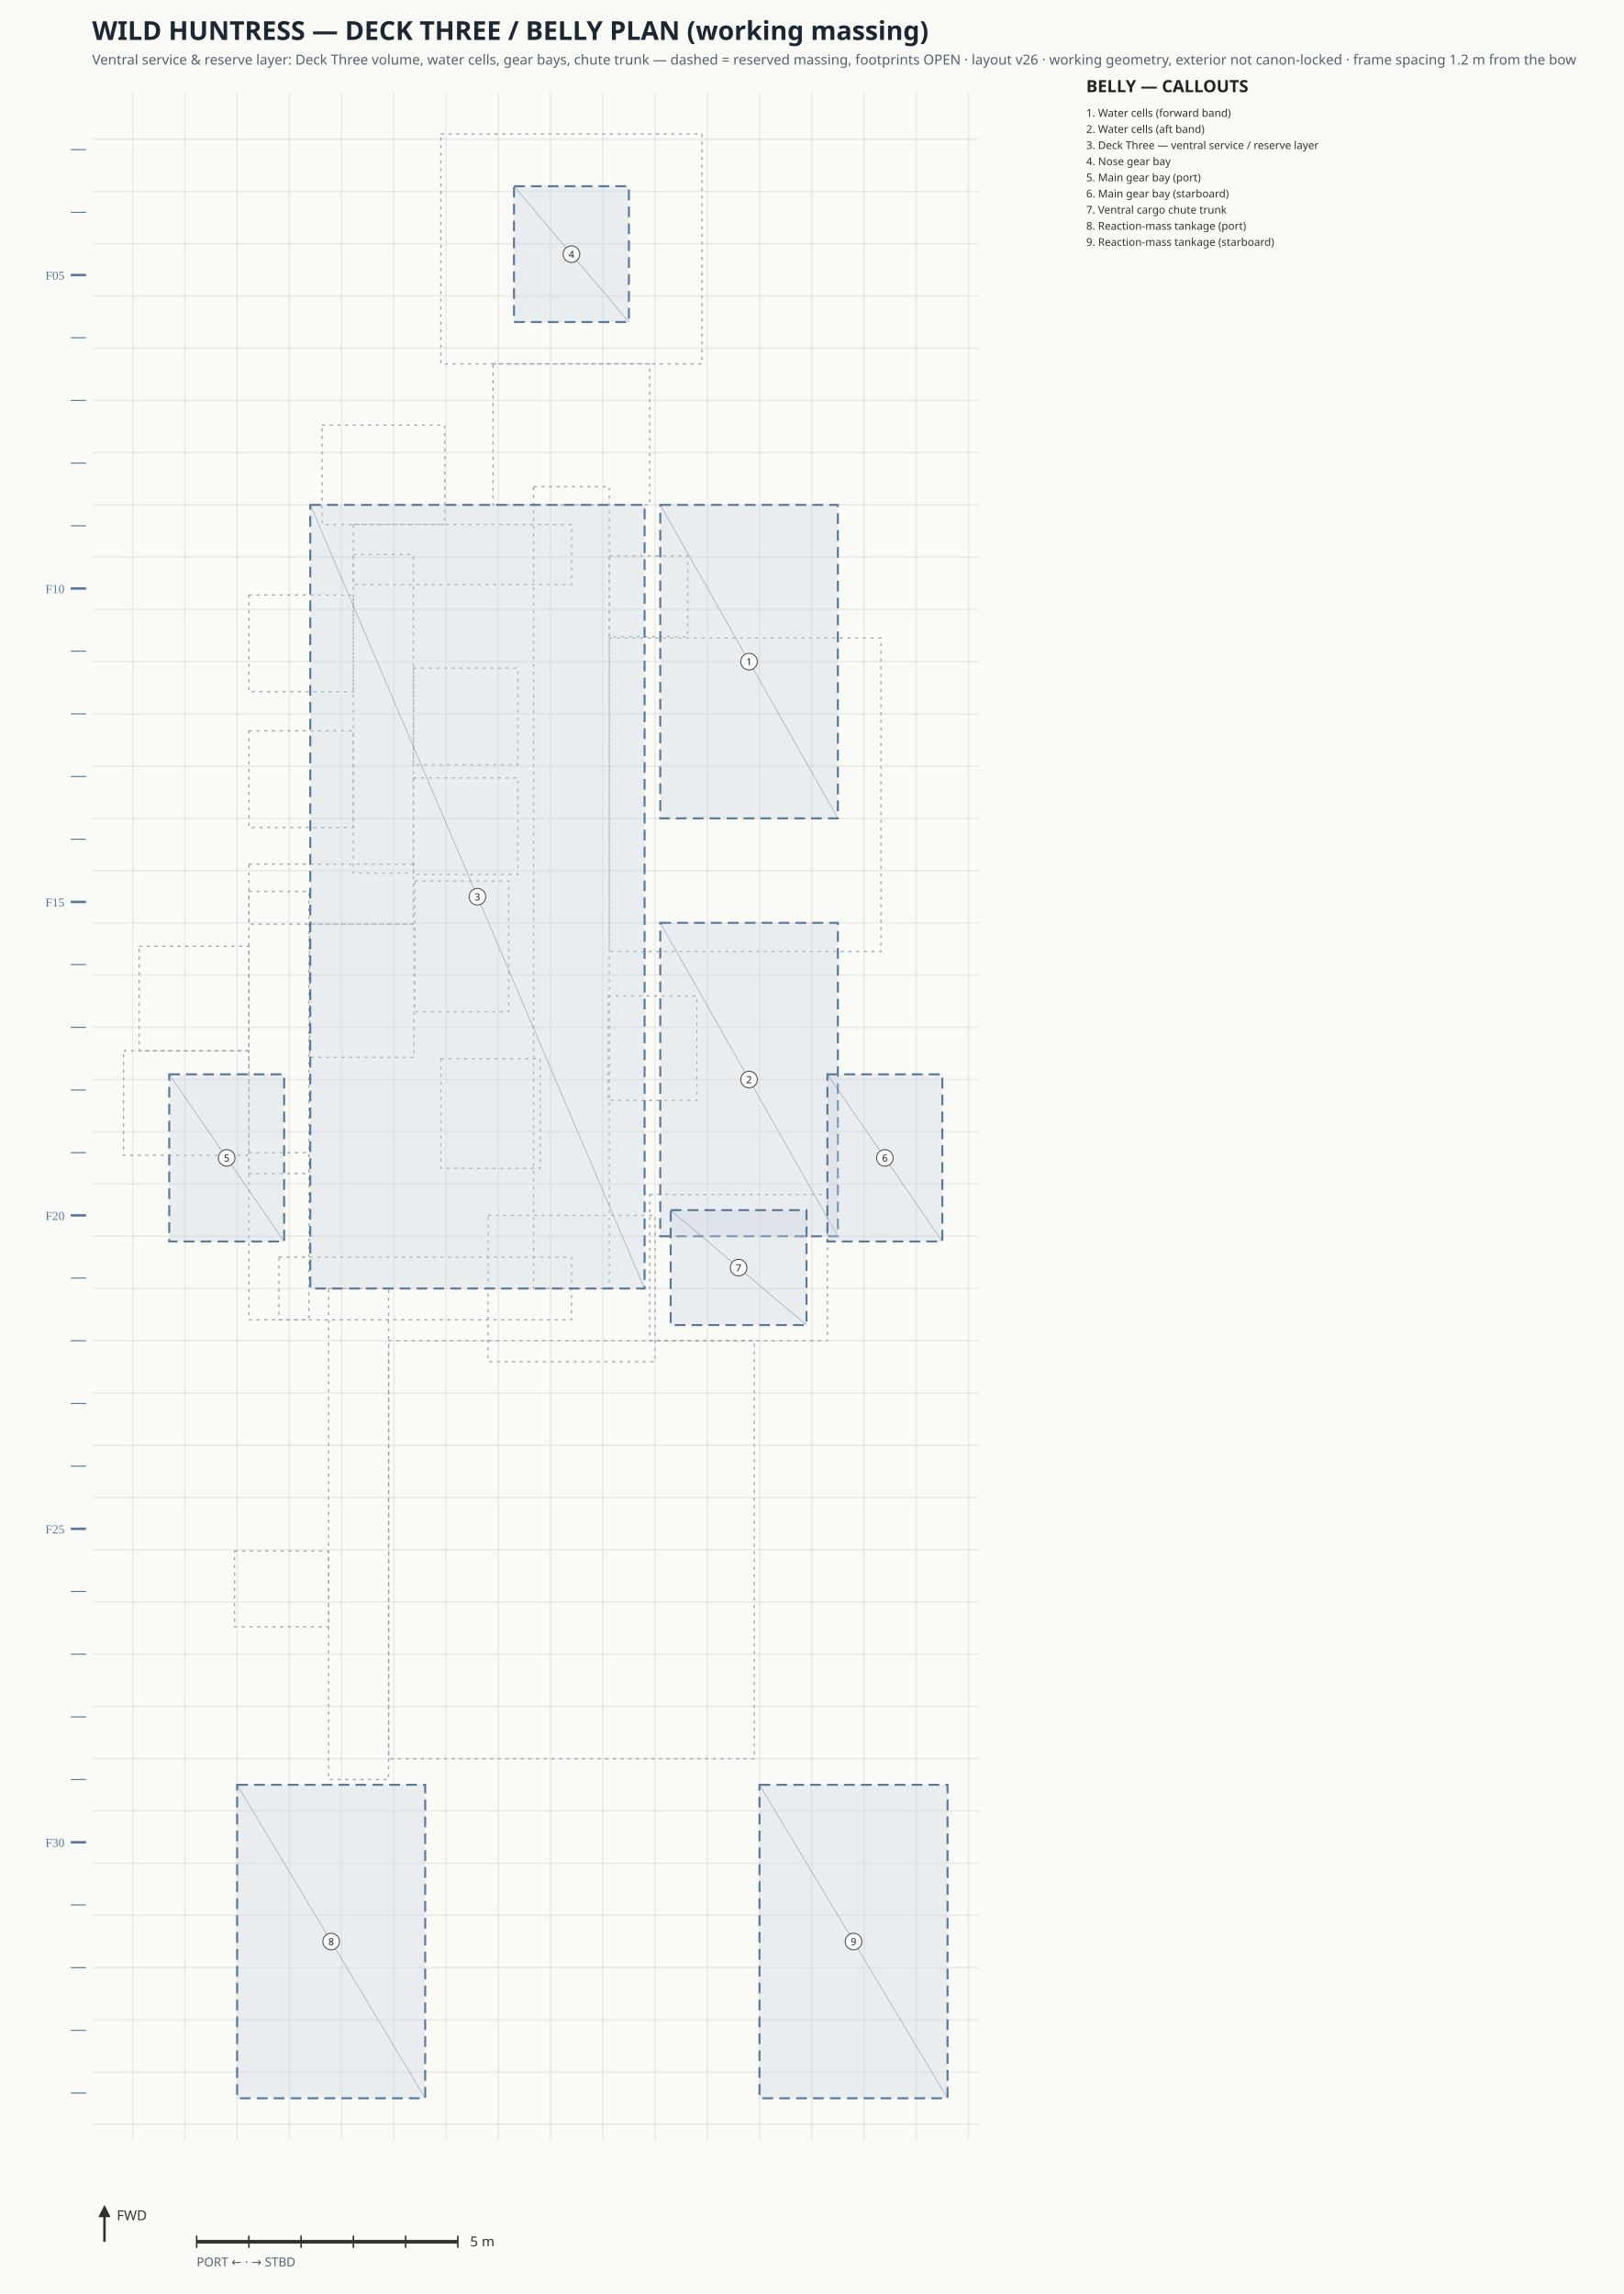
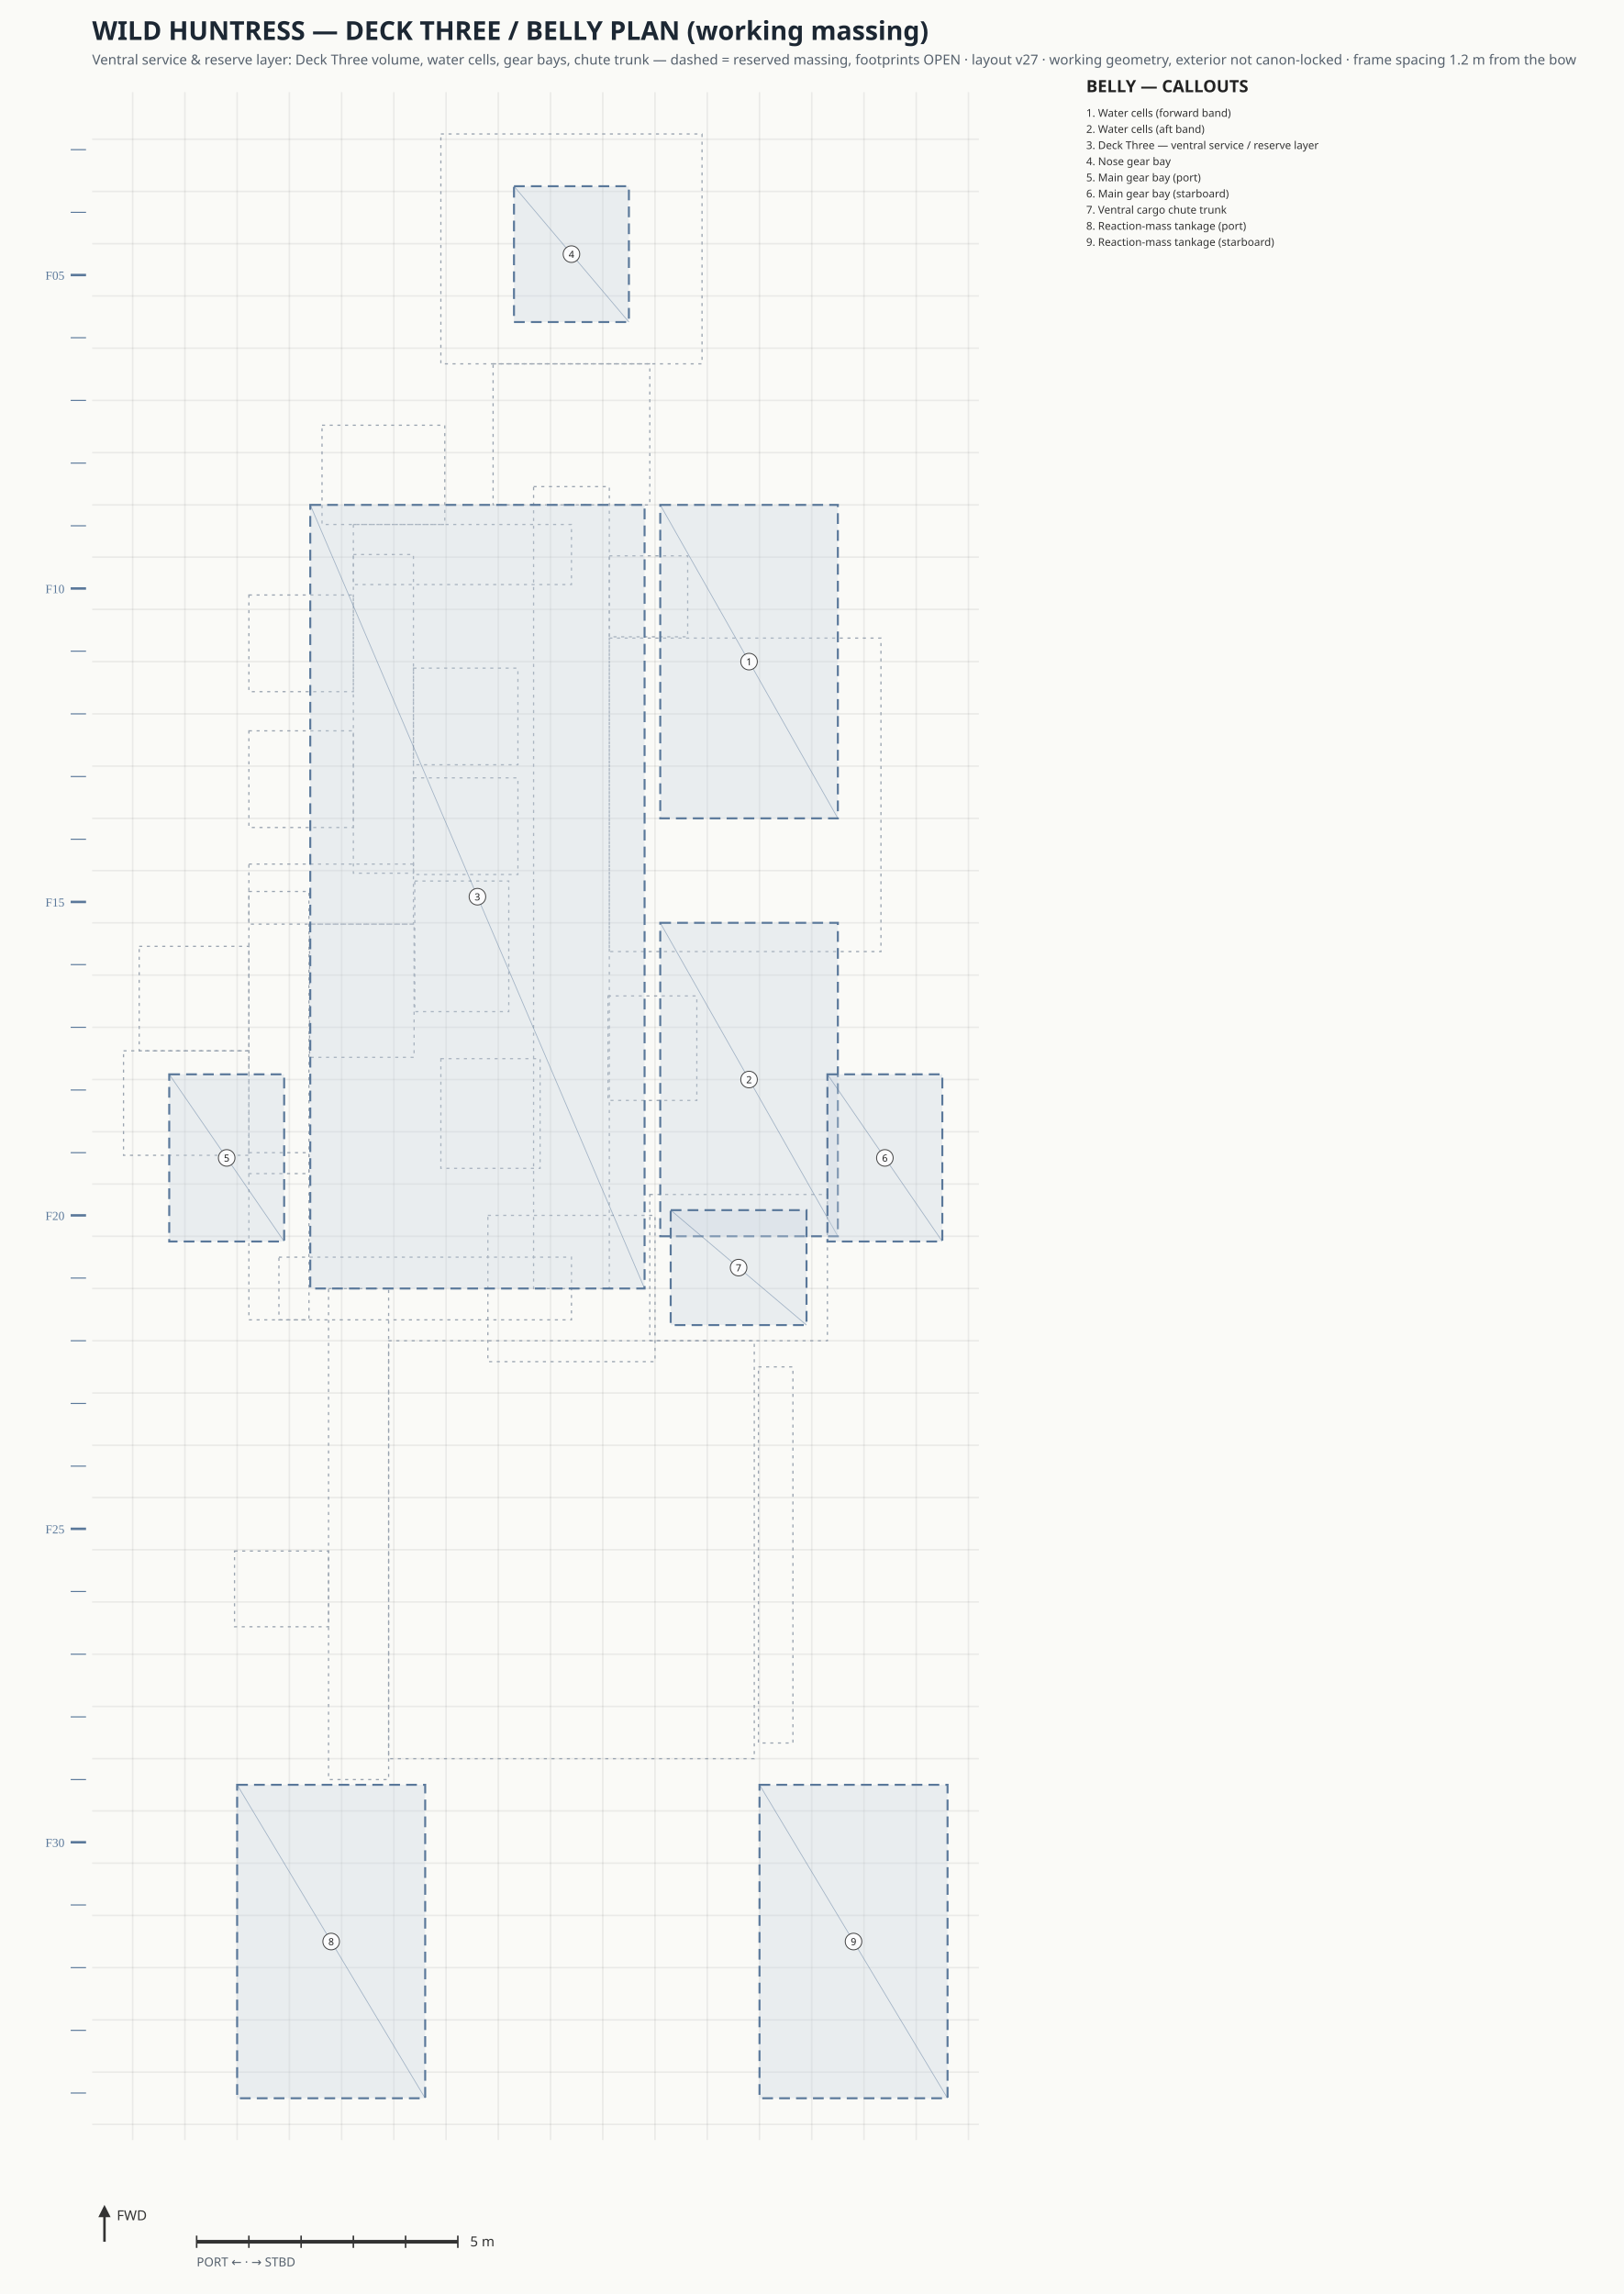
<svg xmlns="http://www.w3.org/2000/svg" width="1057" height="1493" viewBox="0 0 1057 1493">
  <rect width="1057" height="1493" fill="#fafaf7" />
  <text x="60" y="26" font-size="17" font-weight="700" fill="#1c2733" font-family="sans-serif">WILD HUNTRESS — DECK THREE / BELLY PLAN (working massing)</text>
-   <text x="60" y="42" font-size="9" fill="#55606c" font-family="sans-serif">Ventral service &amp; reserve layer: Deck Three volume, water cells, gear bays, chute trunk — dashed = reserved massing, footprints OPEN · layout v26 · working geometry, exterior not canon-locked · frame spacing 1.2 m from the bow</text>
+   <text x="60" y="42" font-size="9" fill="#55606c" font-family="sans-serif">Ventral service &amp; reserve layer: Deck Three volume, water cells, gear bays, chute trunk — dashed = reserved massing, footprints OPEN · layout v27 · working geometry, exterior not canon-locked · frame spacing 1.2 m from the bow</text>
  <g transform="translate(68,1459)">
    <line x1="0" y1="0" x2="0" y2="-22" stroke="#333" stroke-width="1.6" />
    <path d="M -4 -16 L 0 -24 L 4 -16 Z" fill="#333" />
    <text x="8" y="-14" font-size="9" fill="#333" font-family="sans-serif">FWD</text>
    <line x1="60" y1="0" x2="230" y2="0" stroke="#333" stroke-width="2.4" />
    <line x1="60" y1="-4" x2="60" y2="4" stroke="#333" stroke-width="1" />
    <line x1="94" y1="-4" x2="94" y2="4" stroke="#333" stroke-width="1" />
    <line x1="128" y1="-4" x2="128" y2="4" stroke="#333" stroke-width="1" />
    <line x1="162" y1="-4" x2="162" y2="4" stroke="#333" stroke-width="1" />
    <line x1="196" y1="-4" x2="196" y2="4" stroke="#333" stroke-width="1" />
    <line x1="230" y1="-4" x2="230" y2="4" stroke="#333" stroke-width="1" />
    <text x="238" y="3" font-size="9" fill="#333" font-family="sans-serif">5 m</text>
    <text x="60" y="16" font-size="8" fill="#55606c" font-family="sans-serif">PORT ← · → STBD</text>
  </g>
  <line x1="86.35" y1="60" x2="86.35" y2="1392.8" stroke="#00000010" />
  <line x1="120.35" y1="60" x2="120.35" y2="1392.8" stroke="#00000010" />
  <line x1="154.35" y1="60" x2="154.35" y2="1392.8" stroke="#00000010" />
  <line x1="188.35" y1="60" x2="188.35" y2="1392.8" stroke="#00000010" />
  <line x1="222.35" y1="60" x2="222.35" y2="1392.8" stroke="#00000010" />
  <line x1="256.35" y1="60" x2="256.35" y2="1392.8" stroke="#00000010" />
  <line x1="290.35" y1="60" x2="290.35" y2="1392.8" stroke="#00000010" />
  <line x1="324.35" y1="60" x2="324.35" y2="1392.8" stroke="#00000010" />
  <line x1="358.35" y1="60" x2="358.35" y2="1392.8" stroke="#00000010" />
  <line x1="392.35" y1="60" x2="392.35" y2="1392.8" stroke="#00000010" />
  <line x1="426.35" y1="60" x2="426.35" y2="1392.8" stroke="#00000010" />
  <line x1="460.35" y1="60" x2="460.35" y2="1392.8" stroke="#00000010" />
  <line x1="494.35" y1="60" x2="494.35" y2="1392.8" stroke="#00000010" />
  <line x1="528.35" y1="60" x2="528.35" y2="1392.8" stroke="#00000010" />
  <line x1="562.35" y1="60" x2="562.35" y2="1392.8" stroke="#00000010" />
  <line x1="596.35" y1="60" x2="596.35" y2="1392.8" stroke="#00000010" />
  <line x1="630.35" y1="60" x2="630.35" y2="1392.8" stroke="#00000010" />
  <line x1="60" y1="90.6" x2="637.15" y2="90.6" stroke="#00000010" />
  <line x1="60" y1="124.6" x2="637.15" y2="124.6" stroke="#00000010" />
  <line x1="60" y1="158.6" x2="637.15" y2="158.6" stroke="#00000010" />
  <line x1="60" y1="192.6" x2="637.15" y2="192.6" stroke="#00000010" />
  <line x1="60" y1="226.6" x2="637.15" y2="226.6" stroke="#00000010" />
  <line x1="60" y1="260.6" x2="637.15" y2="260.6" stroke="#00000010" />
  <line x1="60" y1="294.6" x2="637.15" y2="294.6" stroke="#00000010" />
  <line x1="60" y1="328.6" x2="637.15" y2="328.6" stroke="#00000010" />
  <line x1="60" y1="362.6" x2="637.15" y2="362.6" stroke="#00000010" />
  <line x1="60" y1="396.6" x2="637.15" y2="396.6" stroke="#00000010" />
  <line x1="60" y1="430.6" x2="637.15" y2="430.6" stroke="#00000010" />
  <line x1="60" y1="464.6" x2="637.15" y2="464.6" stroke="#00000010" />
  <line x1="60" y1="498.6" x2="637.15" y2="498.6" stroke="#00000010" />
  <line x1="60" y1="532.6" x2="637.15" y2="532.6" stroke="#00000010" />
  <line x1="60" y1="566.6" x2="637.15" y2="566.6" stroke="#00000010" />
  <line x1="60" y1="600.6" x2="637.15" y2="600.6" stroke="#00000010" />
  <line x1="60" y1="634.6" x2="637.15" y2="634.6" stroke="#00000010" />
  <line x1="60" y1="668.6" x2="637.15" y2="668.6" stroke="#00000010" />
  <line x1="60" y1="702.6" x2="637.15" y2="702.6" stroke="#00000010" />
  <line x1="60" y1="736.6" x2="637.15" y2="736.6" stroke="#00000010" />
  <line x1="60" y1="770.6" x2="637.15" y2="770.6" stroke="#00000010" />
  <line x1="60" y1="804.6" x2="637.15" y2="804.6" stroke="#00000010" />
  <line x1="60" y1="838.6" x2="637.15" y2="838.6" stroke="#00000010" />
  <line x1="60" y1="872.6" x2="637.15" y2="872.6" stroke="#00000010" />
  <line x1="60" y1="906.6" x2="637.15" y2="906.6" stroke="#00000010" />
  <line x1="60" y1="940.6" x2="637.15" y2="940.6" stroke="#00000010" />
  <line x1="60" y1="974.6" x2="637.15" y2="974.6" stroke="#00000010" />
  <line x1="60" y1="1008.6" x2="637.15" y2="1008.6" stroke="#00000010" />
  <line x1="60" y1="1042.6" x2="637.15" y2="1042.6" stroke="#00000010" />
  <line x1="60" y1="1076.6" x2="637.15" y2="1076.6" stroke="#00000010" />
  <line x1="60" y1="1110.6" x2="637.15" y2="1110.6" stroke="#00000010" />
  <line x1="60" y1="1144.6" x2="637.15" y2="1144.6" stroke="#00000010" />
  <line x1="60" y1="1178.6" x2="637.15" y2="1178.6" stroke="#00000010" />
  <line x1="60" y1="1212.6" x2="637.15" y2="1212.6" stroke="#00000010" />
  <line x1="60" y1="1246.6" x2="637.15" y2="1246.6" stroke="#00000010" />
  <line x1="60" y1="1280.6" x2="637.15" y2="1280.6" stroke="#00000010" />
  <line x1="60" y1="1314.6" x2="637.15" y2="1314.6" stroke="#00000010" />
  <line x1="60" y1="1348.6" x2="637.15" y2="1348.6" stroke="#00000010" />
  <line x1="60" y1="1382.6" x2="637.15" y2="1382.6" stroke="#00000010" />
  <line x1="46" y1="97.4" x2="56" y2="97.4" stroke="#5a789a" stroke-width="0.7" />
  <line x1="46" y1="138.2" x2="56" y2="138.2" stroke="#5a789a" stroke-width="0.7" />
  <line x1="46" y1="179" x2="56" y2="179" stroke="#5a789a" stroke-width="1.6" />
  <text x="42" y="182" font-size="8" fill="#5a789a" text-anchor="end">F05</text>
  <line x1="46" y1="219.8" x2="56" y2="219.8" stroke="#5a789a" stroke-width="0.7" />
  <line x1="46" y1="260.6" x2="56" y2="260.6" stroke="#5a789a" stroke-width="0.7" />
  <line x1="46" y1="301.4" x2="56" y2="301.4" stroke="#5a789a" stroke-width="0.7" />
  <line x1="46" y1="342.2" x2="56" y2="342.2" stroke="#5a789a" stroke-width="0.7" />
  <line x1="46" y1="383" x2="56" y2="383" stroke="#5a789a" stroke-width="1.6" />
  <text x="42" y="386" font-size="8" fill="#5a789a" text-anchor="end">F10</text>
  <line x1="46" y1="423.8" x2="56" y2="423.8" stroke="#5a789a" stroke-width="0.7" />
  <line x1="46" y1="464.6" x2="56" y2="464.6" stroke="#5a789a" stroke-width="0.7" />
  <line x1="46" y1="505.4" x2="56" y2="505.4" stroke="#5a789a" stroke-width="0.7" />
  <line x1="46" y1="546.2" x2="56" y2="546.2" stroke="#5a789a" stroke-width="0.7" />
  <line x1="46" y1="587" x2="56" y2="587" stroke="#5a789a" stroke-width="1.6" />
  <text x="42" y="590" font-size="8" fill="#5a789a" text-anchor="end">F15</text>
  <line x1="46" y1="627.8" x2="56" y2="627.8" stroke="#5a789a" stroke-width="0.7" />
  <line x1="46" y1="668.6" x2="56" y2="668.6" stroke="#5a789a" stroke-width="0.7" />
  <line x1="46" y1="709.4" x2="56" y2="709.4" stroke="#5a789a" stroke-width="0.7" />
  <line x1="46" y1="750.2" x2="56" y2="750.2" stroke="#5a789a" stroke-width="0.7" />
  <line x1="46" y1="791" x2="56" y2="791" stroke="#5a789a" stroke-width="1.6" />
  <text x="42" y="794" font-size="8" fill="#5a789a" text-anchor="end">F20</text>
  <line x1="46" y1="831.8" x2="56" y2="831.8" stroke="#5a789a" stroke-width="0.7" />
  <line x1="46" y1="872.6" x2="56" y2="872.6" stroke="#5a789a" stroke-width="0.7" />
  <line x1="46" y1="913.4" x2="56" y2="913.4" stroke="#5a789a" stroke-width="0.7" />
  <line x1="46" y1="954.2" x2="56" y2="954.2" stroke="#5a789a" stroke-width="0.7" />
  <line x1="46" y1="995" x2="56" y2="995" stroke="#5a789a" stroke-width="1.6" />
  <text x="42" y="998" font-size="8" fill="#5a789a" text-anchor="end">F25</text>
  <line x1="46" y1="1035.8" x2="56" y2="1035.8" stroke="#5a789a" stroke-width="0.7" />
  <line x1="46" y1="1076.6" x2="56" y2="1076.6" stroke="#5a789a" stroke-width="0.7" />
  <line x1="46" y1="1117.4" x2="56" y2="1117.4" stroke="#5a789a" stroke-width="0.7" />
  <line x1="46" y1="1158.2" x2="56" y2="1158.2" stroke="#5a789a" stroke-width="0.7" />
  <line x1="46" y1="1199" x2="56" y2="1199" stroke="#5a789a" stroke-width="1.6" />
  <text x="42" y="1202" font-size="8" fill="#5a789a" text-anchor="end">F30</text>
  <line x1="46" y1="1239.8" x2="56" y2="1239.8" stroke="#5a789a" stroke-width="0.7" />
  <line x1="46" y1="1280.6" x2="56" y2="1280.6" stroke="#5a789a" stroke-width="0.7" />
  <line x1="46" y1="1321.4" x2="56" y2="1321.4" stroke="#5a789a" stroke-width="0.7" />
  <line x1="46" y1="1362.2" x2="56" y2="1362.2" stroke="#5a789a" stroke-width="0.7" />
  <rect x="320.95" y="236.8" width="102" height="91.8" fill="none" stroke="#9aa4b0" stroke-dasharray="2 3" stroke-width="0.8" transform="rotate(0 371.95 282.7)" />
  <rect x="286.95" y="87.2" width="170" height="149.6" fill="none" stroke="#9aa4b0" stroke-dasharray="2 3" stroke-width="0.8" transform="rotate(0 371.95 162)" />
  <rect x="347.3" y="316.7" width="49.3" height="521.9" fill="none" stroke="#9aa4b0" stroke-dasharray="2 3" stroke-width="0.8" transform="rotate(0 371.95 577.65)" />
  <rect x="396.6" y="361.75" width="51" height="52.7" fill="none" stroke="#9aa4b0" stroke-dasharray="2 3" stroke-width="0.8" transform="rotate(0 422.1 388.1)" />
  <rect x="230" y="341.35" width="141.95" height="39.1" fill="none" stroke="#9aa4b0" stroke-dasharray="2 3" stroke-width="0.8" transform="rotate(0 300.975 360.9)" />
  <rect x="230" y="360.9" width="39.1" height="207.4" fill="none" stroke="#9aa4b0" stroke-dasharray="2 3" stroke-width="0.8" transform="rotate(0 249.55 464.6)" />
  <rect x="209.6" y="276.75" width="79.9" height="64.6" fill="none" stroke="#9aa4b0" stroke-dasharray="2 3" stroke-width="0.8" transform="rotate(0 249.55 309.05)" />
  <rect x="162" y="387.25" width="68" height="62.9" fill="none" stroke="#9aa4b0" stroke-dasharray="2 3" stroke-width="0.8" transform="rotate(0 196 418.7)" />
  <rect x="269.1" y="434.85" width="68" height="62.9" fill="none" stroke="#9aa4b0" stroke-dasharray="2 3" stroke-width="0.8" transform="rotate(0 303.1 466.3)" />
  <rect x="162" y="475.65" width="68" height="62.9" fill="none" stroke="#9aa4b0" stroke-dasharray="2 3" stroke-width="0.8" transform="rotate(0 196 507.1)" />
  <rect x="269.1" y="506.25" width="68" height="62.9" fill="none" stroke="#9aa4b0" stroke-dasharray="2 3" stroke-width="0.8" transform="rotate(0 303.1 537.7)" />
  <rect x="162" y="562.35" width="107.1" height="39.1" fill="none" stroke="#9aa4b0" stroke-dasharray="2 3" stroke-width="0.8" transform="rotate(0 215.55 581.9)" />
  <rect x="162" y="580.2" width="39.1" height="183.6" fill="none" stroke="#9aa4b0" stroke-dasharray="2 3" stroke-width="0.8" transform="rotate(0 181.55 672)" />
  <rect x="269.95" y="573.4" width="61.2" height="85" fill="none" stroke="#9aa4b0" stroke-dasharray="2 3" stroke-width="0.8" transform="rotate(0 300.55 615.9)" />
  <rect x="201.525" y="601.45" width="68" height="86.7" fill="none" stroke="#9aa4b0" stroke-dasharray="2 3" stroke-width="0.8" transform="rotate(0 235.525 644.8)" />
  <rect x="90.6" y="615.9" width="71.4" height="68" fill="none" stroke="#9aa4b0" stroke-dasharray="2 3" stroke-width="0.8" transform="rotate(0 126.3 649.9)" />
  <rect x="80.4" y="683.9" width="81.6" height="68" fill="none" stroke="#9aa4b0" stroke-dasharray="2 3" stroke-width="0.8" transform="rotate(0 121.2 717.9)" />
  <rect x="162" y="750.2" width="39.1" height="108.8" fill="none" stroke="#9aa4b0" stroke-dasharray="2 3" stroke-width="0.8" transform="rotate(0 181.55 804.6)" />
  <rect x="181.55" y="818.2" width="190.4" height="40.8" fill="none" stroke="#9aa4b0" stroke-dasharray="2 3" stroke-width="0.8" transform="rotate(0 276.75 838.6)" />
  <rect x="396.6" y="415.3" width="176.8" height="204" fill="none" stroke="#9aa4b0" stroke-dasharray="2 3" stroke-width="0.8" transform="rotate(0 485 517.3)" />
  <rect x="395.75" y="648.2" width="57.8" height="68" fill="none" stroke="#9aa4b0" stroke-dasharray="2 3" stroke-width="0.8" transform="rotate(0 424.65 682.2)" />
  <rect x="286.95" y="689" width="64.6" height="71.4" fill="none" stroke="#9aa4b0" stroke-dasharray="2 3" stroke-width="0.8" transform="rotate(0 319.25 724.7)" />
  <rect x="317.55" y="791" width="108.8" height="95.2" fill="none" stroke="#9aa4b0" stroke-dasharray="2 3" stroke-width="0.8" transform="rotate(0 371.95 838.6)" />
  <rect x="422.95" y="777.4" width="115.6" height="95.2" fill="none" stroke="#9aa4b0" stroke-dasharray="2 3" stroke-width="0.8" transform="rotate(0 480.75 825)" />
  <rect x="252.95" y="872.6" width="238" height="272" fill="none" stroke="#9aa4b0" stroke-dasharray="2 3" stroke-width="0.8" transform="rotate(0 371.95 1008.6)" />
+   <rect x="493.67" y="889.6" width="22.44" height="244.8" fill="none" stroke="#9aa4b0" stroke-dasharray="2 3" stroke-width="0.8" transform="rotate(0 504.89 1012)" />
  <rect x="213.85" y="838.6" width="39.1" height="319.6" fill="none" stroke="#9aa4b0" stroke-dasharray="2 3" stroke-width="0.8" transform="rotate(0 233.4 998.4)" />
  <rect x="152.65" y="1009.45" width="61.2" height="49.3" fill="none" stroke="#9aa4b0" stroke-dasharray="2 3" stroke-width="0.8" transform="rotate(0 183.25 1034.1)" />
  <g transform="rotate(0 487.55 430.6)">
    <rect x="429.75" y="328.6" width="115.6" height="204" fill="#c9d4de" fill-opacity="0.35" stroke="#5a789a" stroke-width="1.3" stroke-dasharray="7 4" />
    <line x1="429.75" y1="328.6" x2="545.35" y2="532.6" stroke="#5a789a" stroke-width="0.5" opacity="0.5" />
  </g>
  <g transform="rotate(0 487.55 702.6)">
    <rect x="429.75" y="600.6" width="115.6" height="204" fill="#c9d4de" fill-opacity="0.35" stroke="#5a789a" stroke-width="1.3" stroke-dasharray="7 4" />
    <line x1="429.75" y1="600.6" x2="545.35" y2="804.6" stroke="#5a789a" stroke-width="0.5" opacity="0.5" />
  </g>
  <g transform="rotate(0 310.75 583.6)">
    <rect x="201.95" y="328.6" width="217.6" height="510" fill="#c9d4de" fill-opacity="0.35" stroke="#5a789a" stroke-width="1.3" stroke-dasharray="7 4" />
    <line x1="201.95" y1="328.6" x2="419.55" y2="838.6" stroke="#5a789a" stroke-width="0.5" opacity="0.5" />
  </g>
  <g transform="rotate(0 371.95 165.4)">
    <rect x="334.55" y="121.2" width="74.8" height="88.4" fill="#c9d4de" fill-opacity="0.35" stroke="#5a789a" stroke-width="1.3" stroke-dasharray="7 4" />
    <line x1="334.55" y1="121.2" x2="409.35" y2="209.6" stroke="#5a789a" stroke-width="0.5" opacity="0.5" />
  </g>
  <g transform="rotate(0 147.55 753.6)">
    <rect x="110.15" y="699.2" width="74.8" height="108.8" fill="#c9d4de" fill-opacity="0.35" stroke="#5a789a" stroke-width="1.3" stroke-dasharray="7 4" />
    <line x1="110.15" y1="699.2" x2="184.95" y2="808" stroke="#5a789a" stroke-width="0.5" opacity="0.5" />
  </g>
  <g transform="rotate(0 575.95 753.6)">
    <rect x="538.55" y="699.2" width="74.8" height="108.8" fill="#c9d4de" fill-opacity="0.35" stroke="#5a789a" stroke-width="1.3" stroke-dasharray="7 4" />
    <line x1="538.55" y1="699.2" x2="613.35" y2="808" stroke="#5a789a" stroke-width="0.5" opacity="0.5" />
  </g>
  <g transform="rotate(0 480.75 825)">
    <rect x="436.55" y="787.6" width="88.4" height="74.8" fill="#c9d4de" fill-opacity="0.35" stroke="#5a789a" stroke-width="1.3" stroke-dasharray="7 4" />
    <line x1="436.55" y1="787.6" x2="524.95" y2="862.4" stroke="#5a789a" stroke-width="0.5" opacity="0.5" />
  </g>
  <g transform="rotate(0 215.55 1263.6)">
    <rect x="154.35" y="1161.6" width="122.4" height="204" fill="#c9d4de" fill-opacity="0.35" stroke="#5a789a" stroke-width="1.3" stroke-dasharray="7 4" />
    <line x1="154.35" y1="1161.6" x2="276.75" y2="1365.6" stroke="#5a789a" stroke-width="0.5" opacity="0.5" />
  </g>
  <g transform="rotate(0 555.55 1263.6)">
    <rect x="494.35" y="1161.6" width="122.4" height="204" fill="#c9d4de" fill-opacity="0.35" stroke="#5a789a" stroke-width="1.3" stroke-dasharray="7 4" />
    <line x1="494.35" y1="1161.6" x2="616.75" y2="1365.6" stroke="#5a789a" stroke-width="0.5" opacity="0.5" />
  </g>
  <circle cx="487.55" cy="430.6" r="5.4" fill="#ffffffd8" stroke="#444" stroke-width="0.6" />
  <text x="487.55" y="433" font-size="6.4" fill="#222" text-anchor="middle" font-family="sans-serif">1</text>
  <circle cx="487.55" cy="702.6" r="5.4" fill="#ffffffd8" stroke="#444" stroke-width="0.6" />
  <text x="487.55" y="705" font-size="6.4" fill="#222" text-anchor="middle" font-family="sans-serif">2</text>
  <circle cx="310.75" cy="583.6" r="5.4" fill="#ffffffd8" stroke="#444" stroke-width="0.6" />
  <text x="310.75" y="586" font-size="6.4" fill="#222" text-anchor="middle" font-family="sans-serif">3</text>
  <circle cx="371.95" cy="165.4" r="5.4" fill="#ffffffd8" stroke="#444" stroke-width="0.6" />
  <text x="371.95" y="167.8" font-size="6.4" fill="#222" text-anchor="middle" font-family="sans-serif">4</text>
  <circle cx="147.55" cy="753.6" r="5.4" fill="#ffffffd8" stroke="#444" stroke-width="0.6" />
  <text x="147.55" y="756" font-size="6.4" fill="#222" text-anchor="middle" font-family="sans-serif">5</text>
  <circle cx="575.95" cy="753.6" r="5.4" fill="#ffffffd8" stroke="#444" stroke-width="0.6" />
  <text x="575.95" y="756" font-size="6.4" fill="#222" text-anchor="middle" font-family="sans-serif">6</text>
  <circle cx="480.75" cy="825" r="5.4" fill="#ffffffd8" stroke="#444" stroke-width="0.6" />
  <text x="480.75" y="827.4" font-size="6.4" fill="#222" text-anchor="middle" font-family="sans-serif">7</text>
  <circle cx="215.55" cy="1263.6" r="5.4" fill="#ffffffd8" stroke="#444" stroke-width="0.6" />
  <text x="215.55" y="1266" font-size="6.4" fill="#222" text-anchor="middle" font-family="sans-serif">8</text>
  <circle cx="555.55" cy="1263.6" r="5.4" fill="#ffffffd8" stroke="#444" stroke-width="0.6" />
  <text x="555.55" y="1266" font-size="6.4" fill="#222" text-anchor="middle" font-family="sans-serif">9</text>
  <text x="707" y="60" font-size="11" font-weight="700" fill="#222" font-family="sans-serif">BELLY — CALLOUTS</text>
  <text x="707" y="76" font-size="7" fill="#333" font-family="sans-serif">1. Water cells (forward band)</text>
  <text x="707" y="86.5" font-size="7" fill="#333" font-family="sans-serif">2. Water cells (aft band)</text>
  <text x="707" y="97" font-size="7" fill="#333" font-family="sans-serif">3. Deck Three — ventral service / reserve layer</text>
  <text x="707" y="107.5" font-size="7" fill="#333" font-family="sans-serif">4. Nose gear bay</text>
  <text x="707" y="118" font-size="7" fill="#333" font-family="sans-serif">5. Main gear bay (port)</text>
  <text x="707" y="128.5" font-size="7" fill="#333" font-family="sans-serif">6. Main gear bay (starboard)</text>
  <text x="707" y="139" font-size="7" fill="#333" font-family="sans-serif">7. Ventral cargo chute trunk</text>
  <text x="707" y="149.5" font-size="7" fill="#333" font-family="sans-serif">8. Reaction-mass tankage (port)</text>
  <text x="707" y="160" font-size="7" fill="#333" font-family="sans-serif">9. Reaction-mass tankage (starboard)</text>
</svg>
